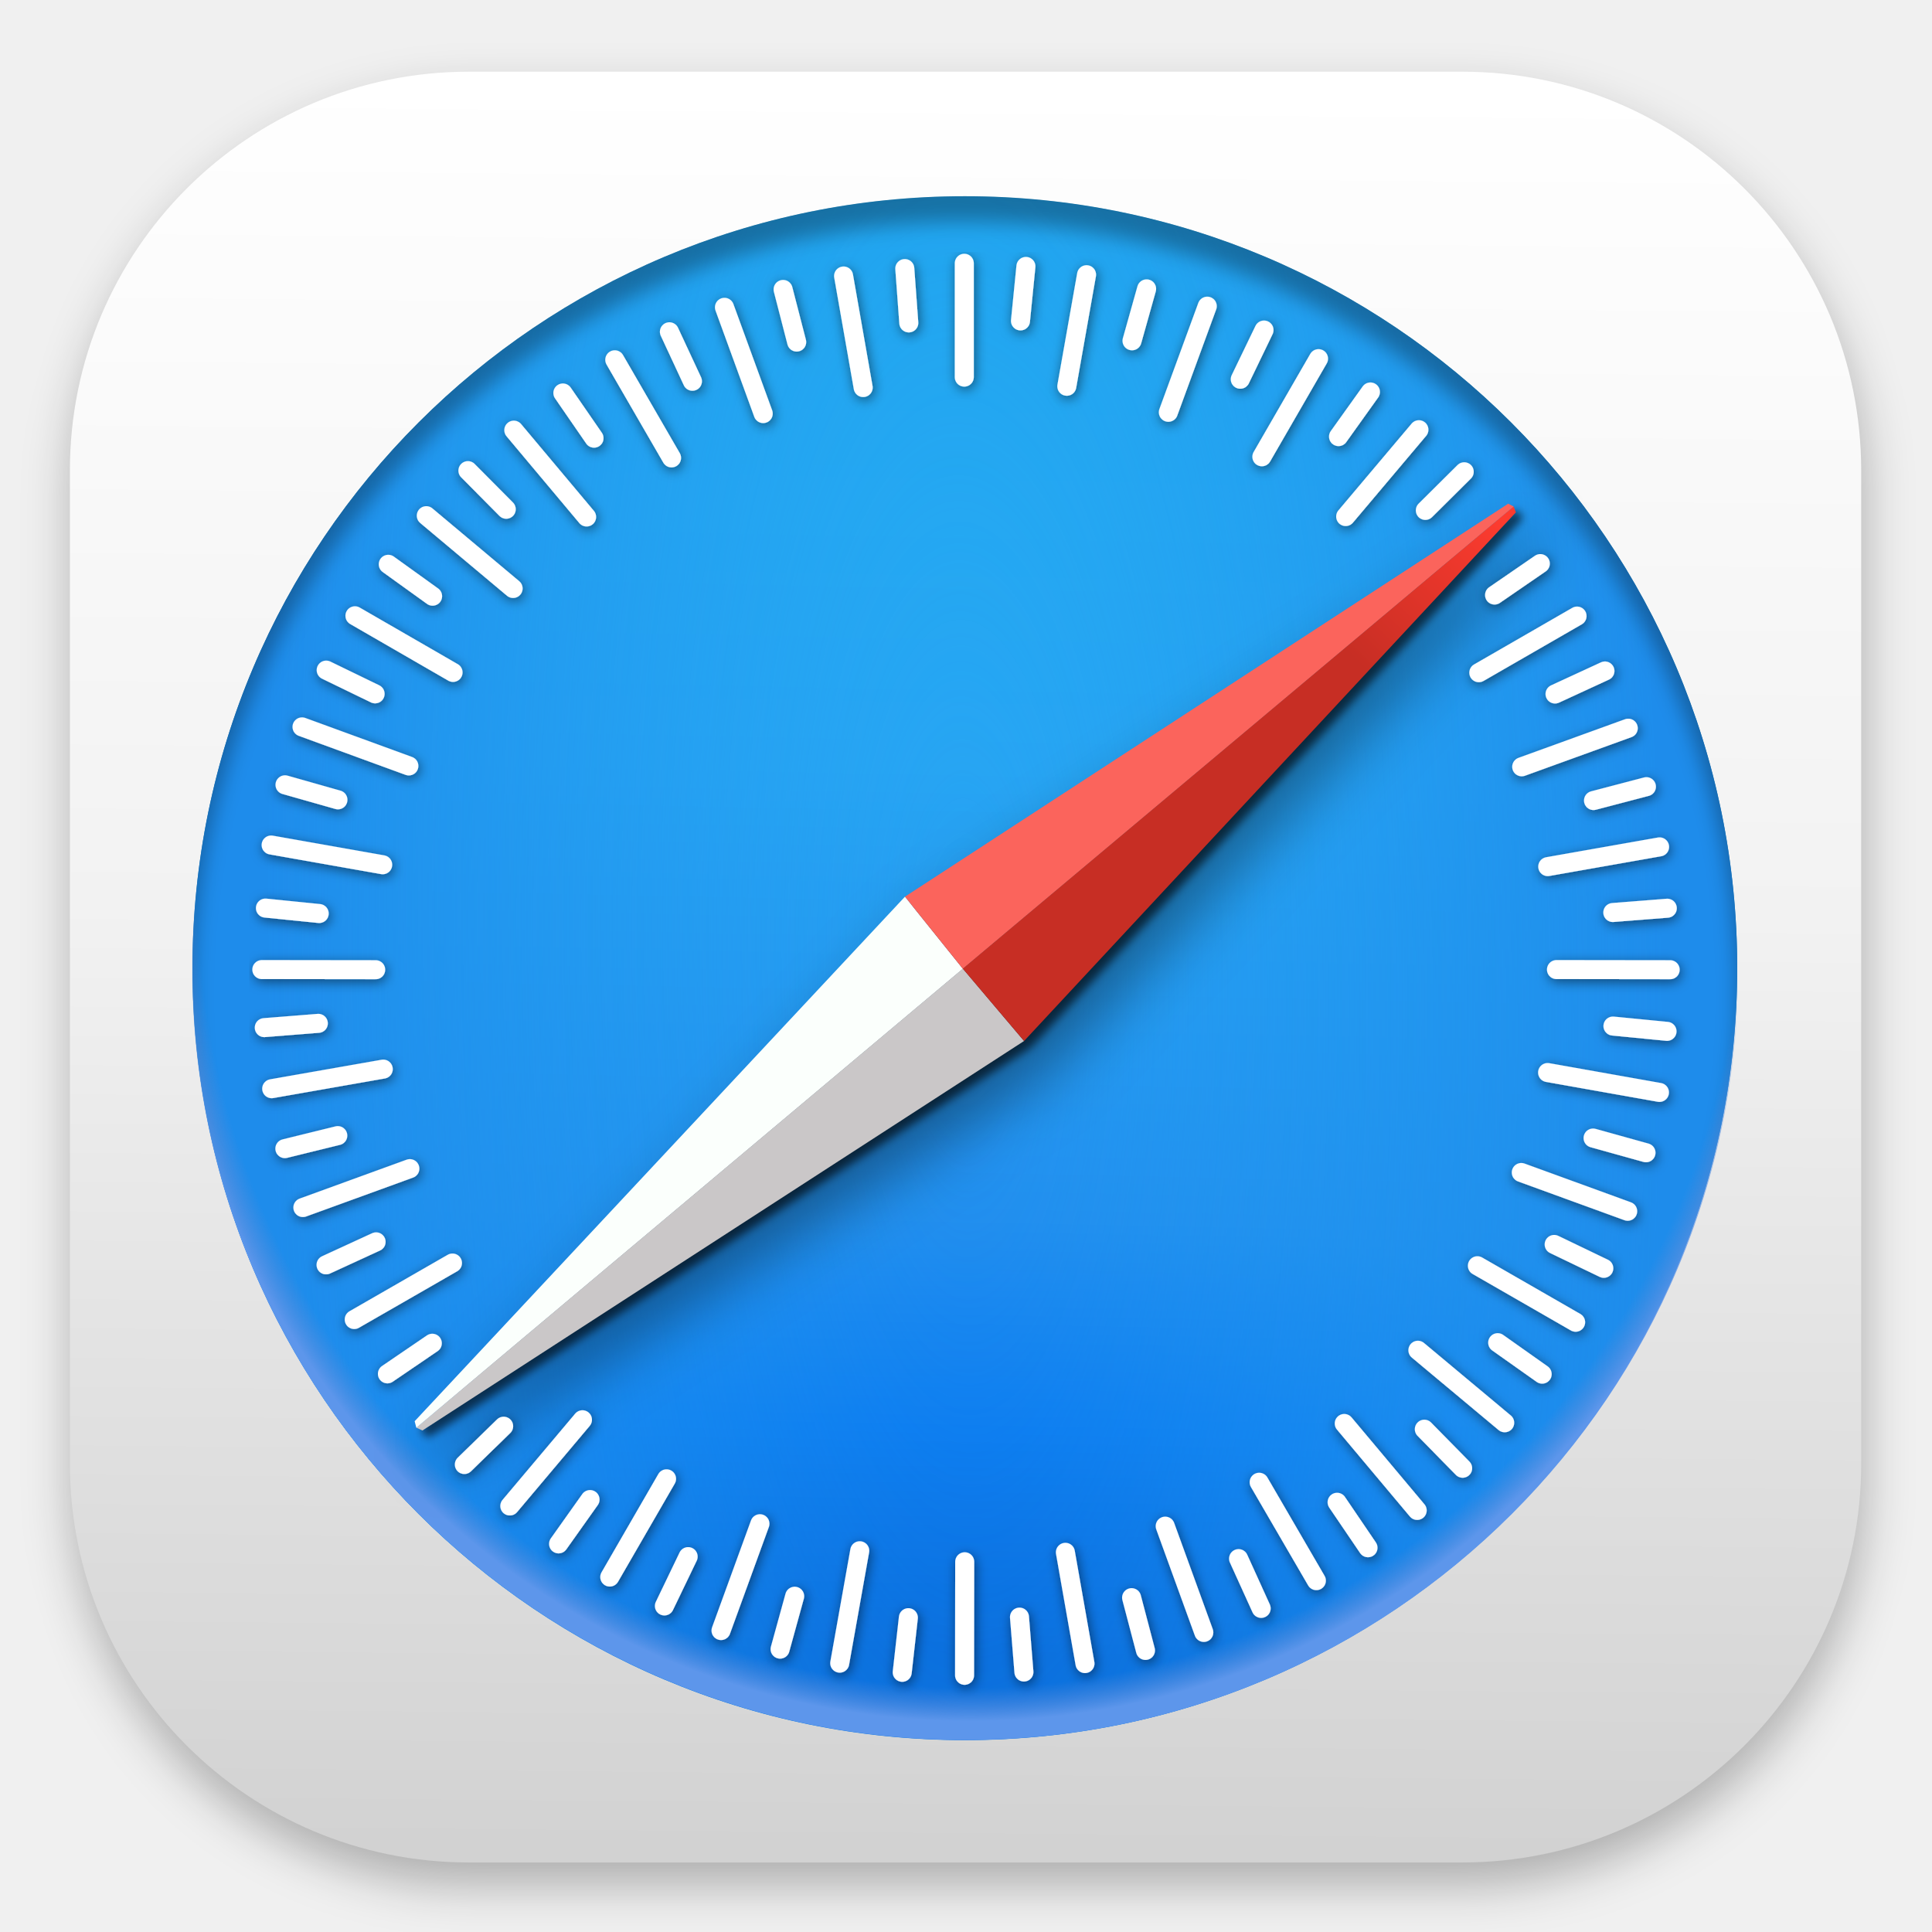
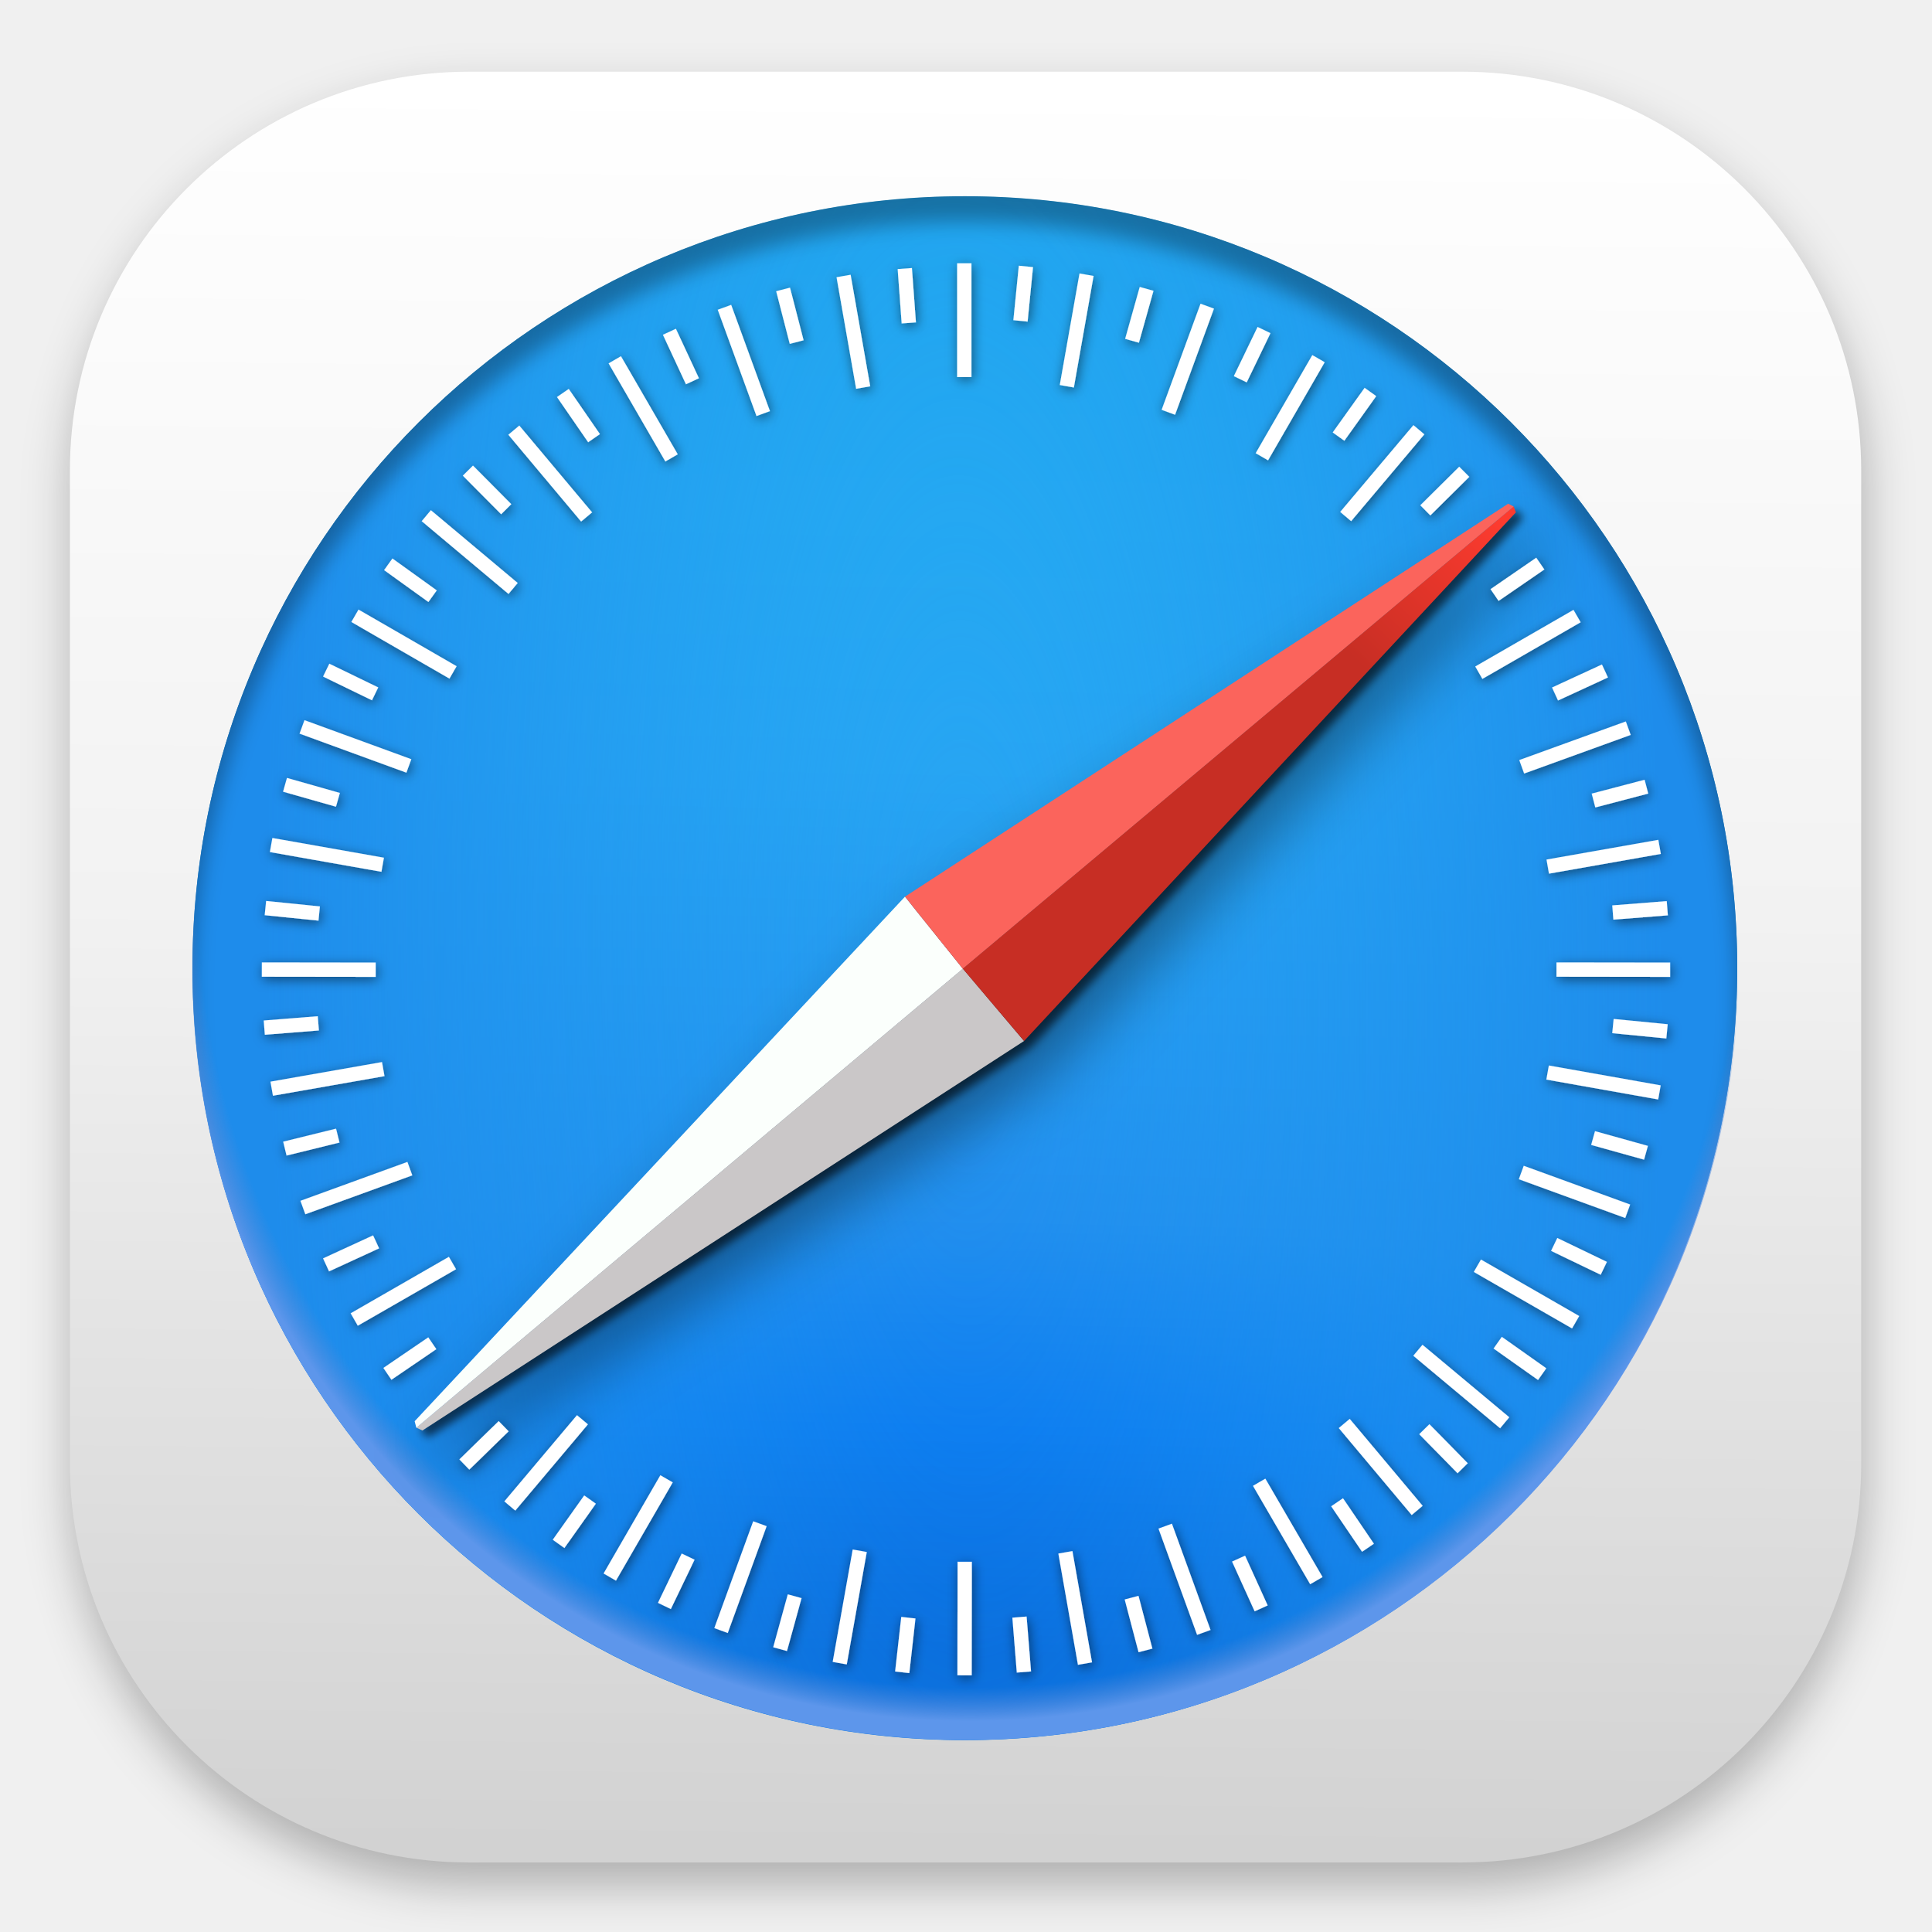
<svg xmlns="http://www.w3.org/2000/svg" xmlns:xlink="http://www.w3.org/1999/xlink" viewBox="194.5 190.1 135.1 135.1">
  <style>.b{color-interpolation-filters:srgb}.c{flood-opacity:.31}</style>
  <defs>
    <linearGradient id="a" x1="132.55" x2="134.37" y1="111.67" y2="-105.3" xlink:href="#b">
      <stop offset="0" stop-color="#d2d2d2" />
      <stop offset=".53" stop-color="#f2f2f2" />
      <stop offset="1" stop-color="#fff" />
    </linearGradient>
    <linearGradient id="b" gradientUnits="userSpaceOnUse" />
    <linearGradient id="c" x1="65.44" x2="67.4" y1="115.72" y2="17.14" xlink:href="#b">
      <stop offset="0" stop-color="#005ad5" />
      <stop offset=".16" stop-color="#0875f0" />
      <stop offset=".31" stop-color="#218cee" />
      <stop offset=".63" stop-color="#27a5f3" />
      <stop offset=".81" stop-color="#25aaf2" />
      <stop offset="1" stop-color="#21aaef" />
    </linearGradient>
    <linearGradient id="d" x1="158.7" x2="176.28" y1="96.71" y2="79.53" xlink:href="#b">
      <stop offset="0" stop-color="#c72e24" />
      <stop offset="1" stop-color="#fd3b2f" />
    </linearGradient>
    <filter id="e" class="b">
      <feFlood flood-opacity=".28" />
      <feComposite in2="SourceGraphic" operator="in" />
      <feGaussianBlur stdDeviation="3" />
      <feOffset dx=".3" dy="2.8" />
      <feComposite in="SourceGraphic" />
    </filter>
    <filter id="f" class="b">
      <feFlood class="c" />
      <feComposite class="c" in2="SourceGraphic" operator="out" />
      <feGaussianBlur flood-opacity=".3" stdDeviation=".7" />
      <feOffset dy="1.8" />
      <feComposite in2="SourceGraphic" operator="atop" />
    </filter>
    <filter id="g" class="b">
      <feFlood flood-opacity=".61" />
      <feComposite in2="SourceGraphic" operator="in" />
      <feGaussianBlur stdDeviation=".5" />
      <feOffset dx=".8" dy=".8" />
      <feComposite in="SourceGraphic" result="A" />
      <feColorMatrix values="0 0 0 -1 0 0 0 0 -1 0 0 0 0 -1 0 0 0 0 1 0" />
      <feFlood flood-opacity=".4" />
      <feComposite in2="A" operator="in" />
      <feGaussianBlur stdDeviation="3.8" />
      <feOffset dx="2.3" dy="3.3" />
      <feComposite in="A" />
    </filter>
    <filter id="h" width="110%" height="110%" x="-1%" y="-1%">
      <feGaussianBlur in="SourceAlpha" stdDeviation=".4" />
      <feOffset dx=".1" dy=".2" />
      <feComponentTransfer result="A">
        <feFuncA type="linear" />
      </feComponentTransfer>
      <feFlood flood-color="rgba(0,0,0,0.5)" />
      <feComposite in2="A" operator="in" />
      <feMerge>
        <feMergeNode />
        <feMergeNode in="SourceGraphic" />
      </feMerge>
    </filter>
    <radialGradient id="i" cx="-69.88" cy="69.29" r="54.01" gradientTransform="matrix(.9023 -.01249 .0377 2.7234 -9.44 -120.29)" xlink:href="#b">
      <stop offset="0" stop-color="#24a5f3" stop-opacity=".01" />
      <stop offset="1" stop-color="#1e8ceb" stop-opacity=".98" />
    </radialGradient>
    <radialGradient id="j" cx="109.35" cy="13.76" r="93.08" gradientTransform="matrix(-.01822 1.0922 -1.042 -.01765 136.95 -115.33)" xlink:href="#b">
      <stop offset="0" stop-opacity="0" />
      <stop offset=".96" stop-color="#5488d6" stop-opacity="0" />
      <stop offset="1" stop-color="#5d96eb" />
    </radialGradient>
  </defs>
  <rect width="220" height="220" x="22" y="-106.53" fill="url(#a)" filter="url(#e)" ry="49" transform="matrix(.56938 0 0 .56921 186.86 255.75)" />
  <g filter="url(#f)" transform="translate(194.2 190.07)">
    <ellipse cx="67.77" cy="67.73" fill="url(#c)" paint-order="stroke fill markers" rx="54.01" ry="53.98" />
    <ellipse cx="-69.88" cy="69.29" fill="url(#i)" rx="54.01" ry="53.98" transform="translate(137.65 -1.55)" />
  </g>
  <ellipse cx="120" cy="14.15" fill="url(#j)" rx="93.08" ry="93.67" transform="matrix(.58082 0 0 .57636 192.3 249.63)" />
  <g filter="url(#g)" transform="matrix(.58289 0 0 .56508 196.8 181.63)">
    <path fill="#cac7c8" d="m46 191.66.73.35 72.18-48.2-7.34-8.95L46 191.66Z" />
    <path fill="#fbfffc" d="m45.8 190.87.2.8 65.57-56.8-6.95-8.92-58.83 64.92Z" />
    <path fill="url(#d)" d="m118.91 143.81-7.35-8.95 66.08-57.2.27.73-59 65.42Z" />
    <path fill="#fb645c" d="m104.62 125.95 6.94 8.92 66.08-57.2-.65-.35-72.37 48.63Z" />
  </g>
-   <path stroke="#fff" stroke-linecap="round" stroke-miterlimit="1" stroke-width="1.33" d="m286.59 278.44 3.14-2.14m-11.23-17.8 7.8-1.37m-8.32-2.9 3.78-.3m-3.3-12.47 7.8 1.38m-8.2 3.03 3.76.38m-1.2-13.05 7.47 2.73m-3.77-10.5 6.86 3.96m-1.87-10.96 6.07 5.09m.05-11.07 5.09 6.07m1.97-10.99 3.97 6.86m3.7-10.53 2.71 7.43m5.62-9.62 1.37 7.8m15.62-7.89-1.38 7.8m9.82-5.6-2.72 7.42m10.5-3.75-3.96 6.86m10.98-1.89-5.12 6.07m16.18 6.96-6.87 3.96m10.45 3.88-7.45 2.7m9.64 5.6-7.82 1.38m7.81 15.79-7.82-1.39m5.6 9.7-7.44-2.71m3.8 10.47-6.87-3.95m1.91 10.98-6.07-5.07m-.05 11.2-5.1-6.08m-1.95 10.99-4-6.88m-3.87 10.5-2.7-7.43m-5.61 9.61-1.37-7.78m-15.78 7.75 1.4-7.86m-9.7 5.58 2.72-7.47m-10.5 3.73 3.97-6.87m-10.96 1.9 5.08-6.03m-8.26 3.13 2.75-2.68m3.84 8.23 2.2-3.1m5.2 7.44 1.66-3.45m6.43 6.47 1.02-3.7m7.52 5.32.43-3.82m8.08 3.8-.31-3.84m8.81 2.33-.97-3.69m9.06.75-1.58-3.48m9.05-.76-2.16-3.18m8.78-2.38-2.68-2.73m8.24-3.85-3.11-2.2m7.42-5.2-3.47-1.67m6.42-6.41-3.7-1.03m5.17-7.46-3.78-.37m3.8-8.24-3.81.3m2.35-8.8-3.7.97m.8-9.06-3.49 1.61m-1.03-9.12-3.2 2.2m-2.12-8.62-2.72 2.7m-3.84-8.28-2.23 3.12m-5.21-7.45-1.66 3.44m-6.55-6.32-1.02 3.63m-7.42-5.2-.38 3.81m-8.09-3.66.28 3.8m-8.79-2.34.95 3.68m-8.9-.72 1.61 3.46m-9.06.82 2.18 3.16m-8.82 2.27 2.68 2.7m-8.25 3.85 3.1 2.23m-7.44 5.17 3.42 1.66m-6.3 6.36 3.7 1.05m-3.71 24.39 3.7-.91m-2.44 5.03 7.48-2.72m-5.86 6.73 3.5-1.61m-1.53 5.43 6.87-3.95m-13.33-20.52 7.96.01m41.16-41.44v-7.96m.02 98.74.01-7.94m49.33-41.4-7.95-.01" filter="url(#h)" transform="translate(-65 7.73)" />
+   <path stroke="#fff" strokeLinecap="round" stroke-miterlimit="1" strokeWidth="1.33" d="m286.59 278.44 3.14-2.14m-11.23-17.8 7.8-1.37m-8.32-2.9 3.78-.3m-3.3-12.47 7.8 1.38m-8.2 3.03 3.76.38m-1.2-13.05 7.47 2.73m-3.77-10.5 6.86 3.96m-1.87-10.96 6.07 5.09m.05-11.07 5.09 6.07m1.97-10.99 3.97 6.86m3.7-10.53 2.71 7.43m5.62-9.62 1.37 7.8m15.62-7.89-1.38 7.8m9.82-5.6-2.72 7.42m10.5-3.75-3.96 6.86m10.98-1.89-5.12 6.07m16.18 6.96-6.87 3.96m10.45 3.88-7.45 2.7m9.64 5.6-7.82 1.38m7.81 15.79-7.82-1.39m5.6 9.7-7.44-2.71m3.8 10.47-6.87-3.95m1.91 10.98-6.07-5.07m-.05 11.2-5.1-6.08m-1.95 10.99-4-6.88m-3.87 10.5-2.7-7.43m-5.61 9.61-1.37-7.78m-15.78 7.75 1.4-7.86m-9.7 5.58 2.72-7.47m-10.5 3.73 3.97-6.87m-10.96 1.9 5.08-6.03m-8.26 3.13 2.75-2.68m3.84 8.23 2.2-3.1m5.2 7.44 1.66-3.45m6.43 6.47 1.02-3.7m7.52 5.32.43-3.82m8.08 3.8-.31-3.84m8.81 2.33-.97-3.69m9.06.75-1.58-3.48m9.05-.76-2.16-3.18m8.78-2.38-2.68-2.73m8.24-3.85-3.11-2.2m7.42-5.2-3.47-1.67m6.42-6.41-3.7-1.03m5.17-7.46-3.78-.37m3.8-8.24-3.81.3m2.35-8.8-3.7.97m.8-9.06-3.49 1.61m-1.03-9.12-3.2 2.2m-2.12-8.62-2.72 2.7m-3.84-8.28-2.23 3.12m-5.21-7.45-1.66 3.44m-6.55-6.32-1.02 3.63m-7.42-5.2-.38 3.81m-8.09-3.66.28 3.8m-8.79-2.34.95 3.68m-8.9-.72 1.61 3.46m-9.06.82 2.18 3.16m-8.82 2.27 2.68 2.7m-8.25 3.85 3.1 2.23m-7.44 5.17 3.42 1.66m-6.3 6.36 3.7 1.05m-3.71 24.39 3.7-.91m-2.44 5.03 7.48-2.72m-5.86 6.73 3.5-1.61m-1.53 5.43 6.87-3.95m-13.33-20.52 7.96.01m41.16-41.44v-7.96m.02 98.74.01-7.94m49.33-41.4-7.95-.01" filter="url(#h)" transform="translate(-65 7.73)" />
</svg>
